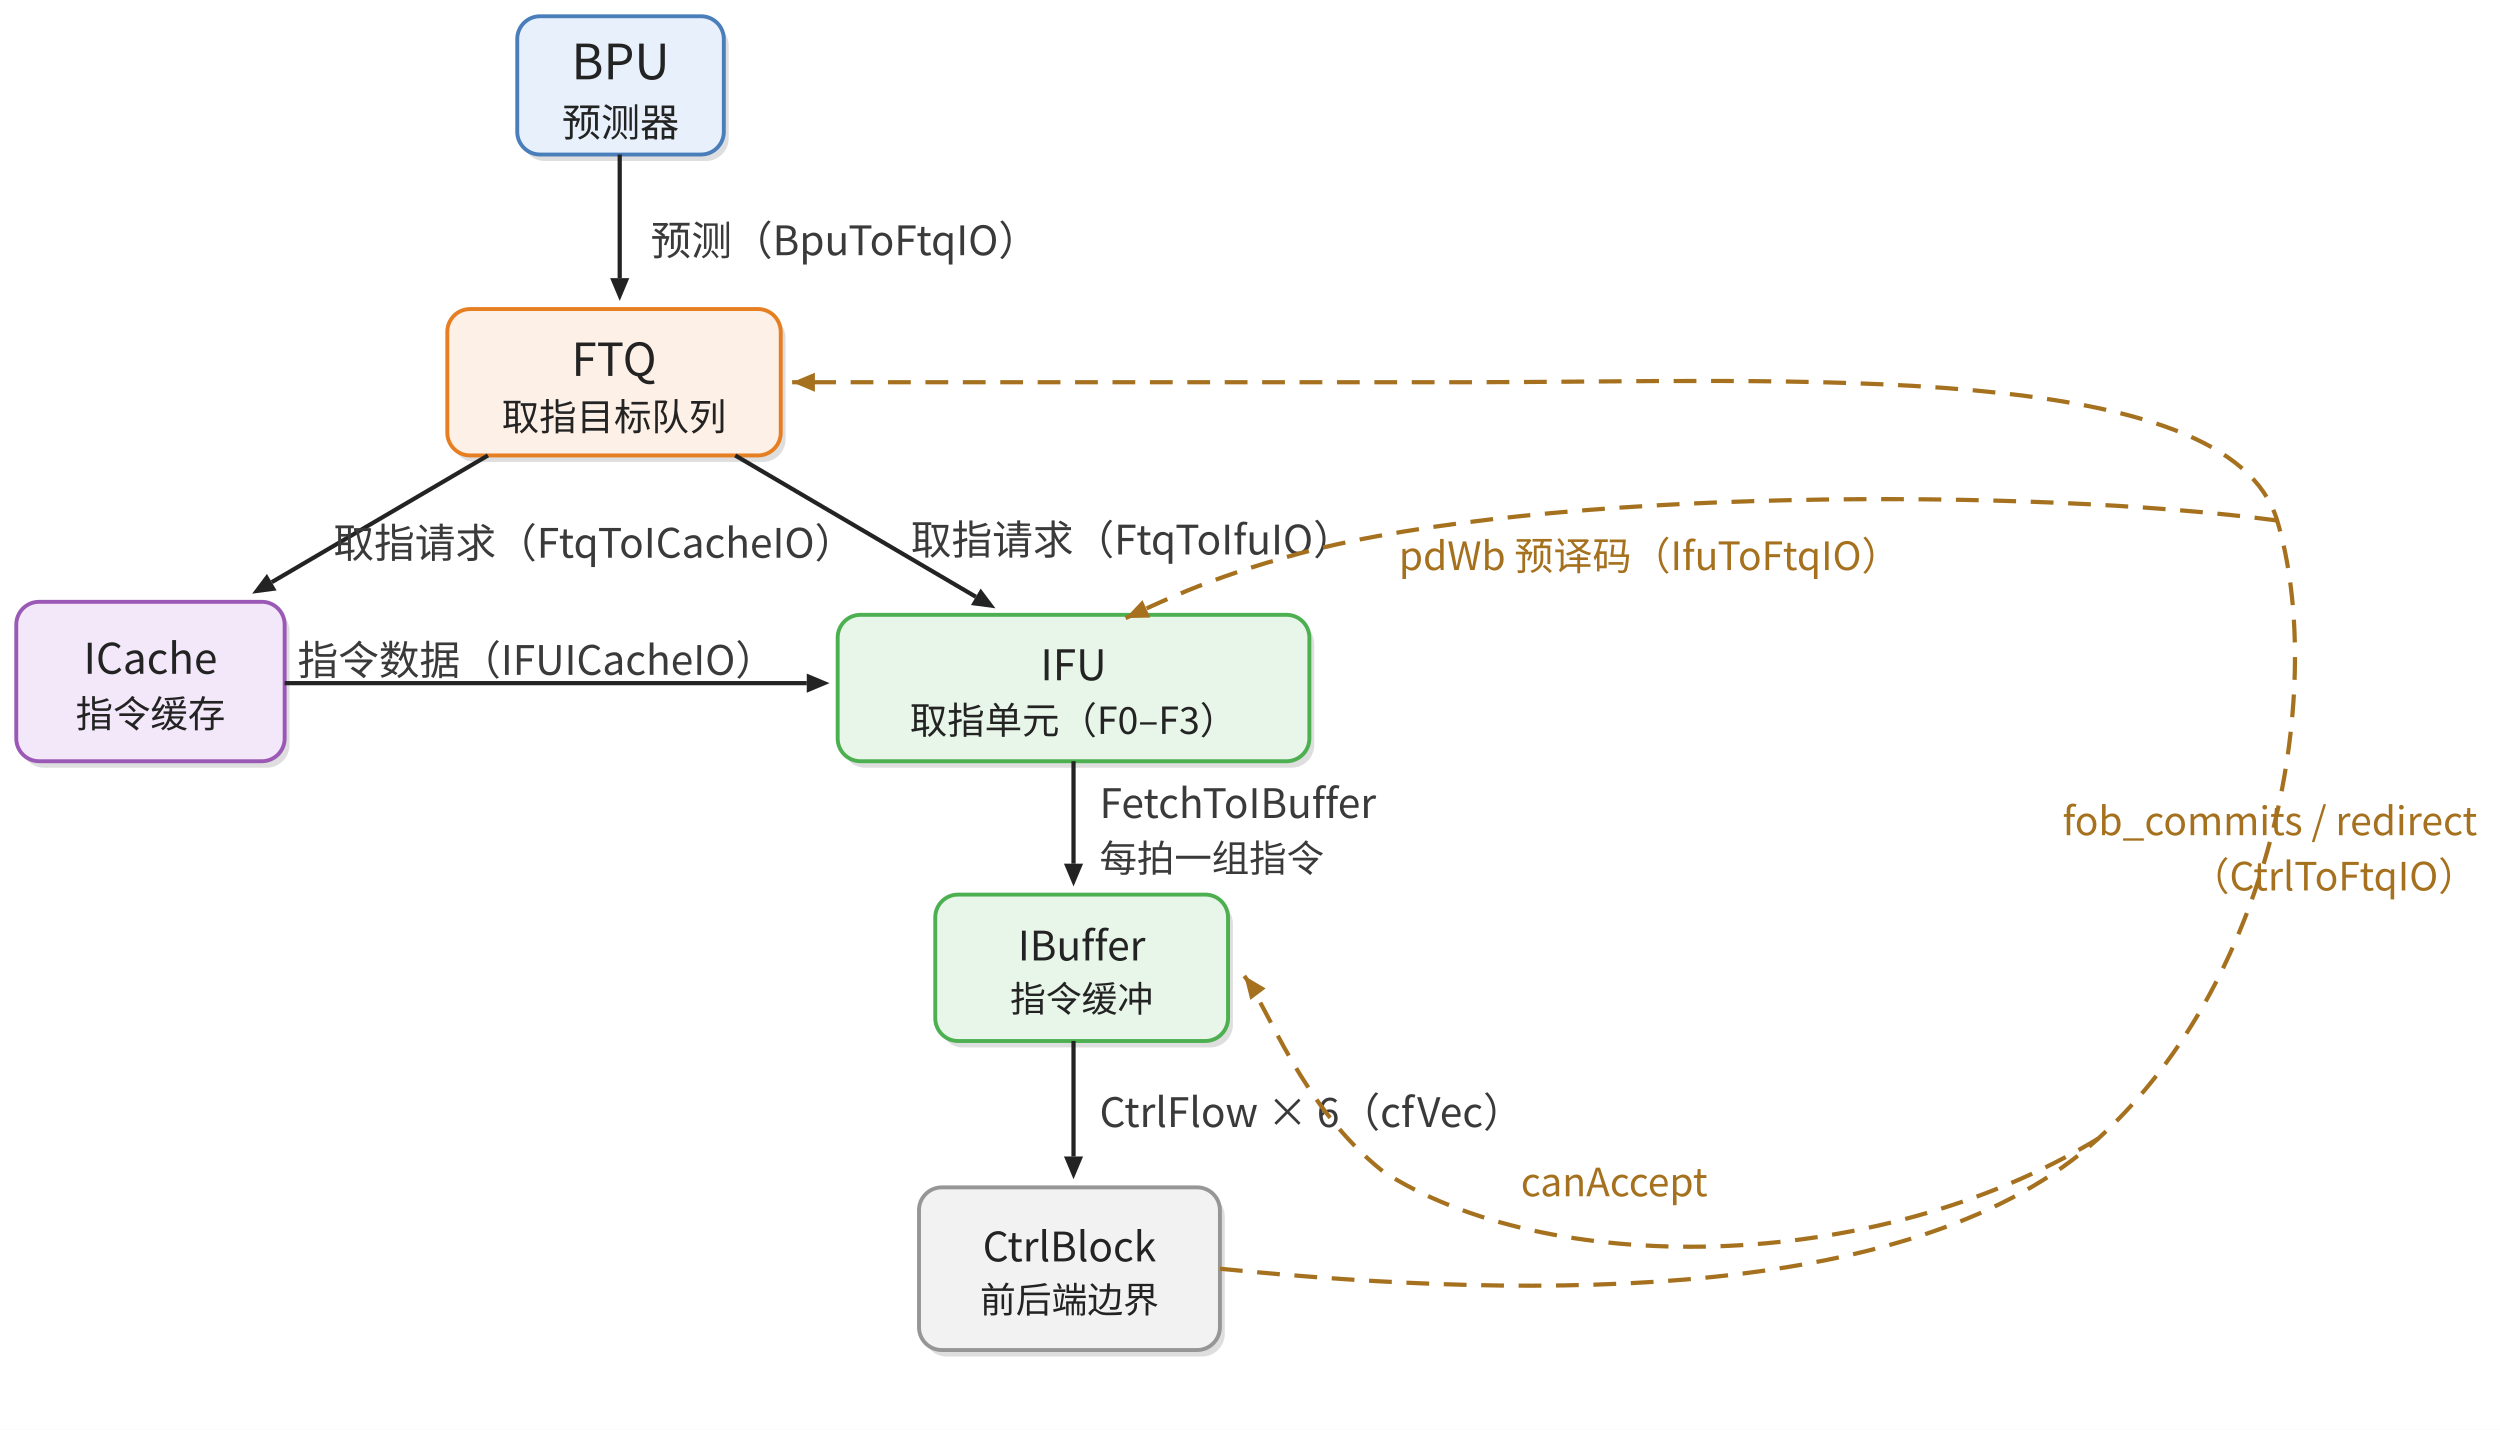
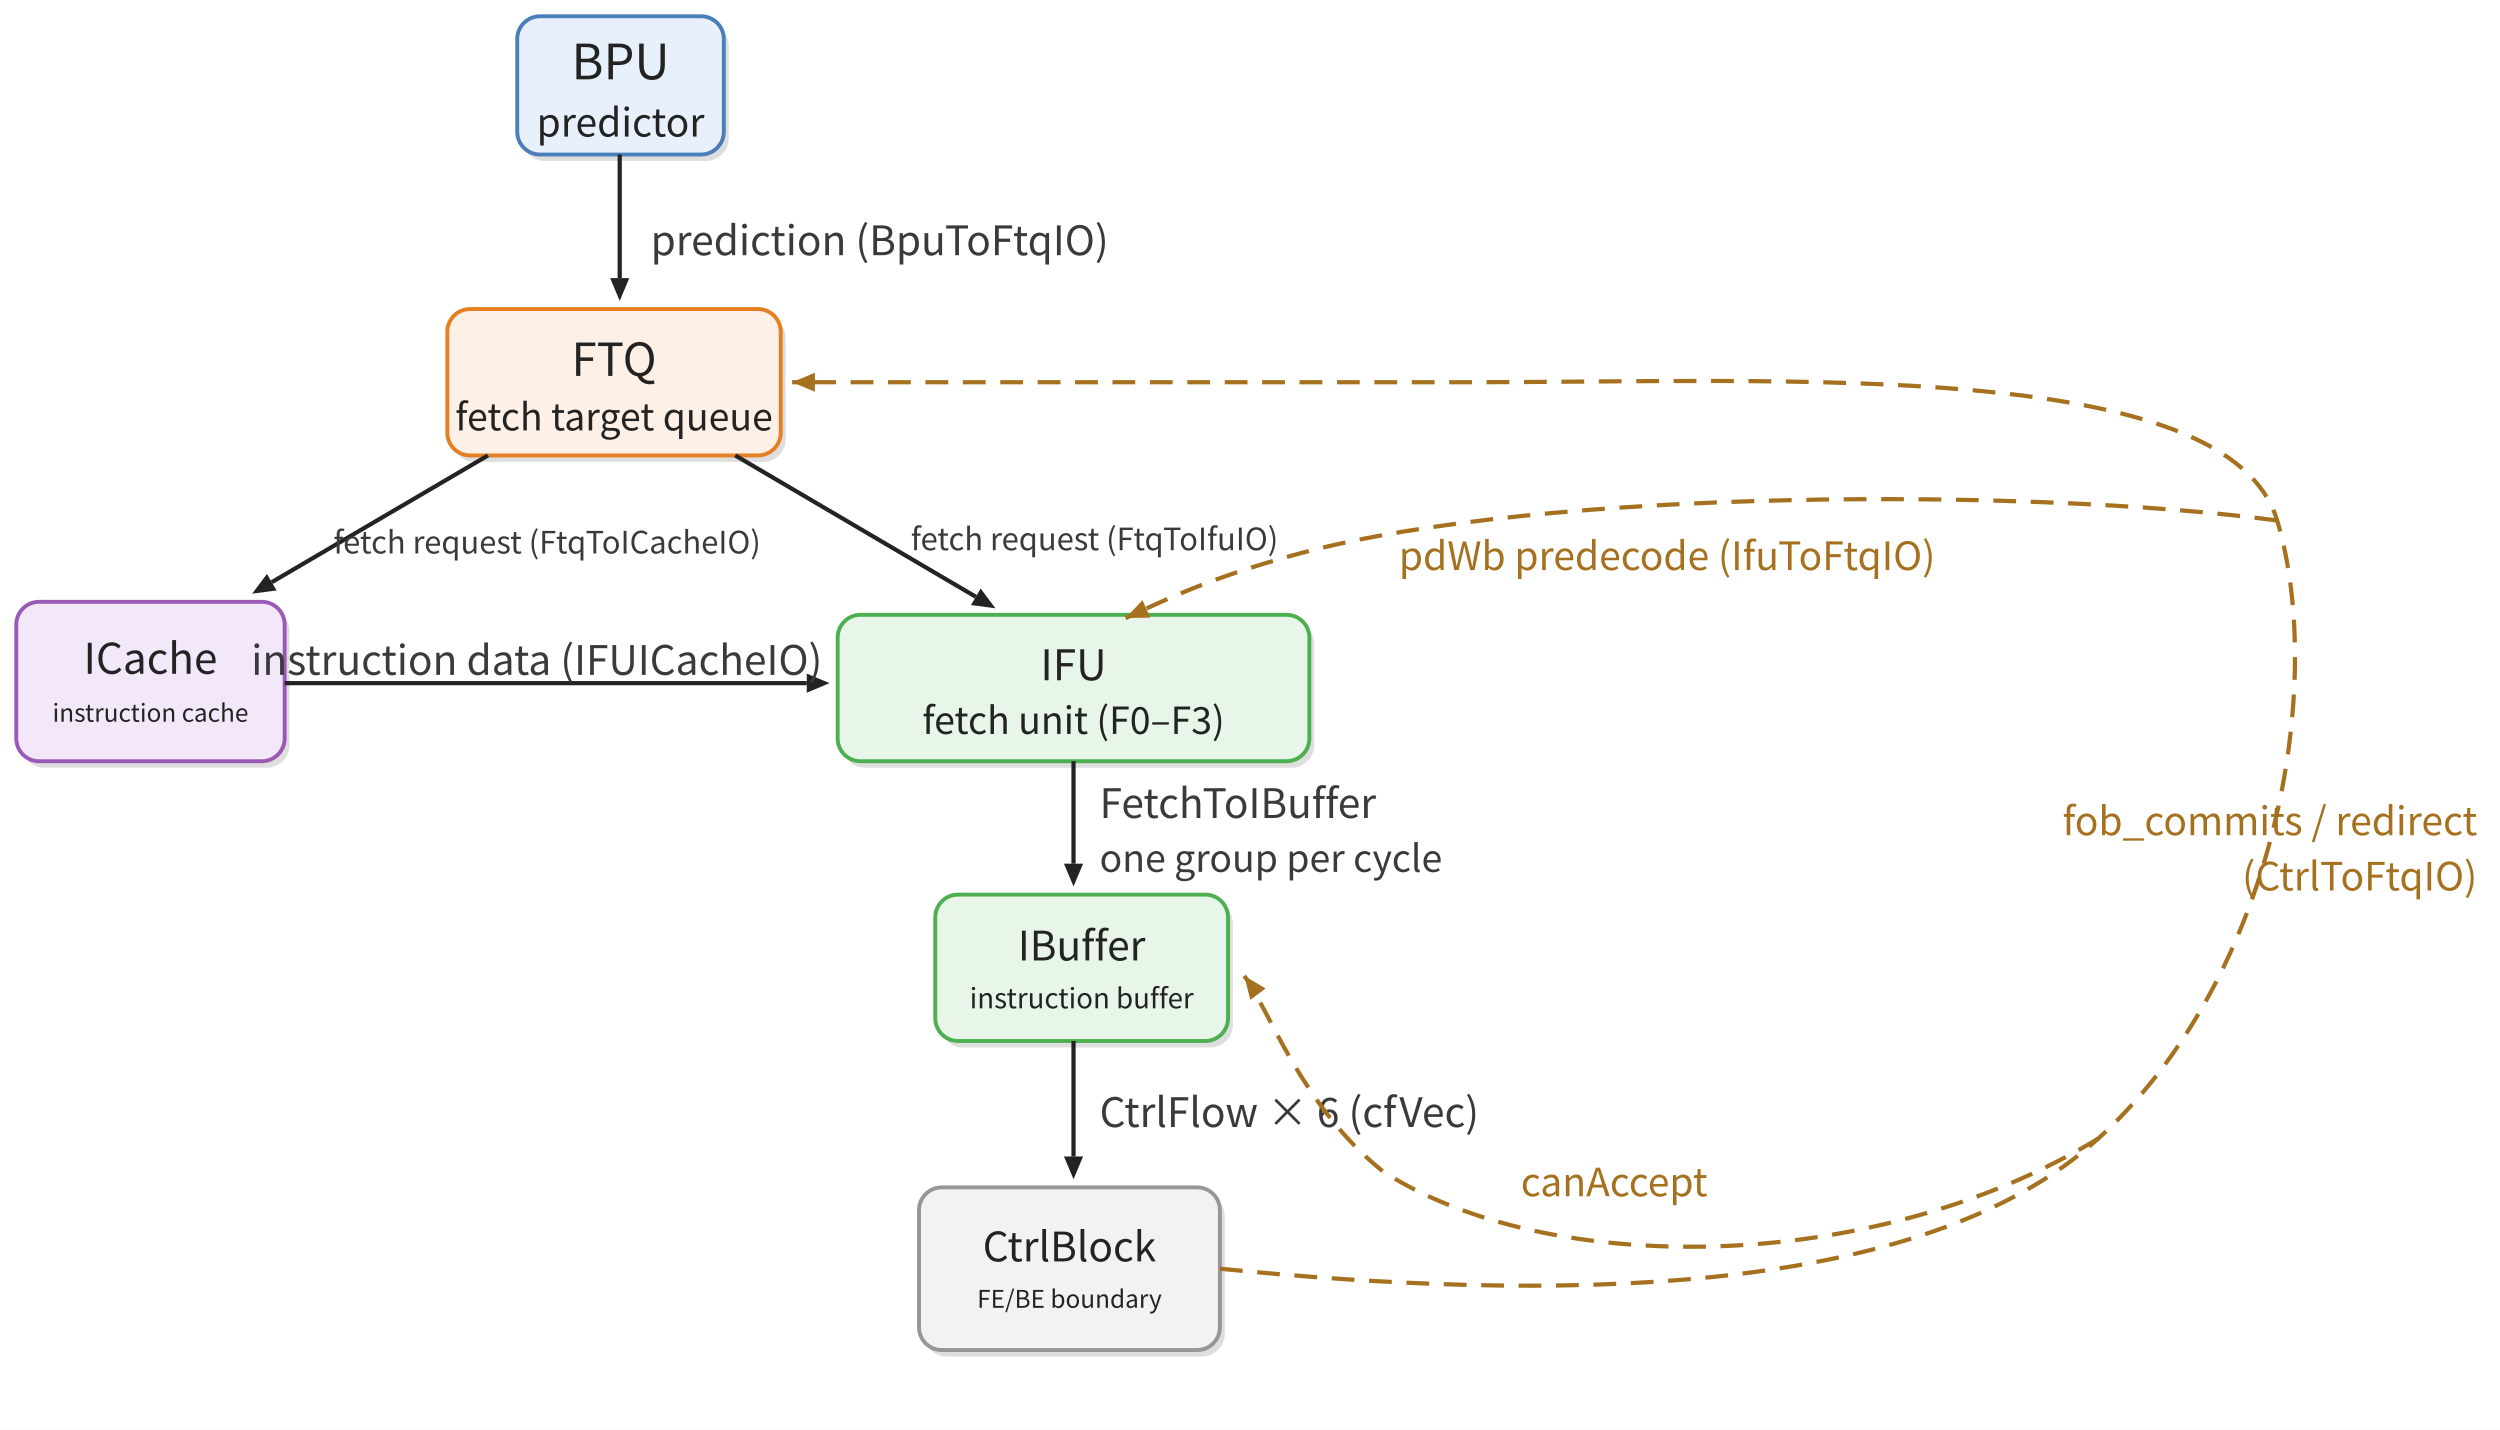
- <svg xmlns="http://www.w3.org/2000/svg" width="1537" height="879" viewBox="0 0 1537 879" font-family="'Noto Sans CJK SC','Source Han Sans SC','Microsoft YaHei','PingFang SC',sans-serif">
+ <svg xmlns="http://www.w3.org/2000/svg" width="1537" height="879" viewBox="0 0 1537 879" font-family="'Noto Sans CJK SC','Source Han Sans SC','Microsoft YaHei','PingFang SC',sans-serif" xml:space="preserve">
  <rect x="0" y="0" width="1537" height="879" fill="#ffffff" />
  <rect x="321" y="14" width="127" height="85" rx="14" fill="#DEDEDE" />
  <rect x="318" y="10" width="127" height="85" rx="14" fill="#E8F1FB" stroke="#4A7EBB" stroke-width="2.4" />
-   <text x="381.5" y="35.7" font-size="30" fill="#232323" text-anchor="middle" dominant-baseline="central">BPU</text>
-   <text x="381.5" y="73.5" font-size="24" fill="#232323" text-anchor="middle" dominant-baseline="central">预测器</text>
+   <text xml:space="preserve" x="381.5" y="35.7" font-size="30" fill="#232323" text-anchor="middle" dominant-baseline="central">BPU</text>
+   <text xml:space="preserve" x="381.5" y="73.5" font-size="24" fill="#232323" text-anchor="middle" dominant-baseline="central">predictor</text>
  <line x1="381" y1="95" x2="381" y2="171" stroke="#232323" stroke-width="2.6" />
  <polygon points="381,185 386.88,171 375.12,171" fill="#232323" />
-   <text x="400" y="146" font-size="25" fill="#3A3A3A" text-anchor="start" dominant-baseline="central">预测（BpuToFtqIO）</text>
+   <text xml:space="preserve" x="400" y="146" font-size="25" fill="#3A3A3A" text-anchor="start" dominant-baseline="central">prediction (BpuToFtqIO)</text>
  <rect x="278" y="194" width="205" height="90" rx="14" fill="#DEDEDE" />
  <rect x="275" y="190" width="205" height="90" rx="14" fill="#FDF0E6" stroke="#E67E22" stroke-width="2.4" />
-   <text x="377.5" y="218.9" font-size="28" fill="#232323" text-anchor="middle" dominant-baseline="central">FTQ</text>
-   <text x="377.5" y="254.6" font-size="23" fill="#232323" text-anchor="middle" dominant-baseline="central">取指目标队列</text>
+   <text xml:space="preserve" x="377.5" y="218.9" font-size="28" fill="#232323" text-anchor="middle" dominant-baseline="central">FTQ</text>
+   <text xml:space="preserve" x="377.5" y="254.6" font-size="23" fill="#232323" text-anchor="middle" dominant-baseline="central">fetch target queue</text>
  <line x1="300" y1="280" x2="167.078" y2="357.92" stroke="#232323" stroke-width="2.6" />
  <polygon points="155,365 170.051,362.993 164.104,352.847" fill="#232323" />
-   <text x="205" y="332" font-size="25" fill="#3A3A3A" text-anchor="start" dominant-baseline="central">取指请求（FtqToICacheIO）</text>
+   <text xml:space="preserve" x="205" y="332" font-size="19" fill="#3A3A3A" text-anchor="start" dominant-baseline="central">fetch request (FtqToICacheIO)</text>
  <line x1="452" y1="280" x2="599.929" y2="366.908" stroke="#232323" stroke-width="2.6" />
  <polygon points="612,374 602.908,361.839 596.951,371.978" fill="#232323" />
-   <text x="560" y="330" font-size="25" fill="#3A3A3A" text-anchor="start" dominant-baseline="central">取指请求（FtqToIfuIO）</text>
+   <text xml:space="preserve" x="560" y="330" font-size="19" fill="#3A3A3A" text-anchor="start" dominant-baseline="central">fetch request (FtqToIfuIO)</text>
  <rect x="13" y="374" width="165" height="98" rx="14" fill="#DEDEDE" />
  <rect x="10" y="370" width="165" height="98" rx="14" fill="#F3E8F9" stroke="#9B59B6" stroke-width="2.4" />
-   <text x="92.5" y="402.9" font-size="26" fill="#232323" text-anchor="middle" dominant-baseline="central">ICache</text>
-   <text x="92.5" y="437.2" font-size="23" fill="#232323" text-anchor="middle" dominant-baseline="central">指令缓存</text>
+   <text xml:space="preserve" x="92.5" y="402.9" font-size="26" fill="#232323" text-anchor="middle" dominant-baseline="central">ICache</text>
+   <text xml:space="preserve" x="92.5" y="437.2" font-size="15" fill="#232323" text-anchor="middle" dominant-baseline="central">instruction cache</text>
  <rect x="518" y="382" width="290" height="90" rx="14" fill="#DEDEDE" />
  <rect x="515" y="378" width="290" height="90" rx="14" fill="#E8F5E9" stroke="#4CAF50" stroke-width="2.4" />
-   <text x="660" y="406.9" font-size="26" fill="#232323" text-anchor="middle" dominant-baseline="central">IFU</text>
-   <text x="660" y="441.2" font-size="23" fill="#232323" text-anchor="middle" dominant-baseline="central">取指单元（F0–F3）</text>
+   <text xml:space="preserve" x="660" y="406.9" font-size="26" fill="#232323" text-anchor="middle" dominant-baseline="central">IFU</text>
+   <text xml:space="preserve" x="660" y="441.2" font-size="23" fill="#232323" text-anchor="middle" dominant-baseline="central">fetch unit (F0–F3)</text>
  <line x1="175" y1="420" x2="496" y2="420" stroke="#232323" stroke-width="2.6" />
  <polygon points="510,420 496,414.12 496,425.88" fill="#232323" />
-   <text x="330" y="404" font-size="25" fill="#3A3A3A" text-anchor="middle" dominant-baseline="central">指令数据（IFUICacheIO）</text>
+   <text xml:space="preserve" x="330" y="404" font-size="25" fill="#3A3A3A" text-anchor="middle" dominant-baseline="central">instruction data (IFUICacheIO)</text>
  <line x1="660" y1="468" x2="660" y2="531" stroke="#232323" stroke-width="2.6" />
  <polygon points="660,545 665.88,531 654.12,531" fill="#232323" />
-   <text x="676" y="492" font-size="25" fill="#3A3A3A" text-anchor="start" dominant-baseline="central">FetchToIBuffer</text>
-   <text x="676" y="526" font-size="23" fill="#3A3A3A" text-anchor="start" dominant-baseline="central">每拍一组指令</text>
+   <text xml:space="preserve" x="676" y="492" font-size="25" fill="#3A3A3A" text-anchor="start" dominant-baseline="central">FetchToIBuffer</text>
+   <text xml:space="preserve" x="676" y="526" font-size="23" fill="#3A3A3A" text-anchor="start" dominant-baseline="central">one group per cycle</text>
  <rect x="578" y="554" width="180" height="90" rx="14" fill="#DEDEDE" />
  <rect x="575" y="550" width="180" height="90" rx="14" fill="#E8F5E9" stroke="#4CAF50" stroke-width="2.4" />
-   <text x="665" y="579.6" font-size="25" fill="#232323" text-anchor="middle" dominant-baseline="central">IBuffer</text>
-   <text x="665" y="612.5" font-size="22" fill="#232323" text-anchor="middle" dominant-baseline="central">指令缓冲</text>
+   <text xml:space="preserve" x="665" y="579.6" font-size="25" fill="#232323" text-anchor="middle" dominant-baseline="central">IBuffer</text>
+   <text xml:space="preserve" x="665" y="612.5" font-size="17" fill="#232323" text-anchor="middle" dominant-baseline="central">instruction buffer</text>
  <line x1="660" y1="640" x2="660" y2="711" stroke="#232323" stroke-width="2.6" />
  <polygon points="660,725 665.88,711 654.12,711" fill="#232323" />
-   <text x="676" y="682" font-size="25" fill="#3A3A3A" text-anchor="start" dominant-baseline="central">CtrlFlow × 6（cfVec）</text>
+   <text xml:space="preserve" x="676" y="682" font-size="25" fill="#3A3A3A" text-anchor="start" dominant-baseline="central">CtrlFlow × 6 (cfVec)</text>
  <rect x="568" y="734" width="185" height="100" rx="14" fill="#DEDEDE" />
  <rect x="565" y="730" width="185" height="100" rx="14" fill="#F2F2F2" stroke="#969696" stroke-width="2.4" />
-   <text x="657.5" y="764.6" font-size="25" fill="#232323" text-anchor="middle" dominant-baseline="central">CtrlBlock</text>
-   <text x="657.5" y="797.5" font-size="22" fill="#232323" text-anchor="middle" dominant-baseline="central">前后端边界</text>
+   <text xml:space="preserve" x="657.5" y="764.6" font-size="25" fill="#232323" text-anchor="middle" dominant-baseline="central">CtrlBlock</text>
+   <text xml:space="preserve" x="657.5" y="797.5" font-size="15" fill="#232323" text-anchor="middle" dominant-baseline="central">FE/BE boundary</text>
  <path d="M 750,780 C 950,800 1180,800 1290,700 C 1400,600 1430,420 1400,320 C 1370,220 1100,235 900,235 C 750,235 600,235 487,235" fill="none" stroke="#A5711E" stroke-width="2.6" stroke-dasharray="14 9" />
  <polygon points="487,235 501,240.88 501,229.12" fill="#A5711E" />
  <path d="M 1290,700 C 1150,785 950,785 850,720 C 800,680 780,620 765,600" fill="none" stroke="#A5711E" stroke-width="2.6" stroke-dasharray="14 9" />
  <polygon points="765,600 768.696,614.728 778.104,607.672" fill="#A5711E" />
  <path d="M 1400,320 C 1250,300 950,300 800,340 C 740,356 710,372 692,380" fill="none" stroke="#A5711E" stroke-width="2.6" stroke-dasharray="14 9" />
  <polygon points="692,380 707.181,379.687 702.405,368.941" fill="#A5711E" />
-   <text x="860" y="340" font-size="24" fill="#A5711E" text-anchor="start" dominant-baseline="central">pdWb 预译码（IfuToFtqIO）</text>
-   <text x="1523" y="503" font-size="24" fill="#A5711E" text-anchor="end" dominant-baseline="central">fob_commits / redirect</text>
-   <text x="1523" y="537" font-size="24" fill="#A5711E" text-anchor="end" dominant-baseline="central">（CtrlToFtqIO）</text>
-   <text x="935" y="725" font-size="24" fill="#A5711E" text-anchor="start" dominant-baseline="central">canAccept</text>
+   <text xml:space="preserve" x="860" y="340" font-size="24" fill="#A5711E" text-anchor="start" dominant-baseline="central">pdWb predecode (IfuToFtqIO)</text>
+   <text xml:space="preserve" x="1523" y="503" font-size="24" fill="#A5711E" text-anchor="end" dominant-baseline="central">fob_commits / redirect</text>
+   <text xml:space="preserve" x="1523" y="537" font-size="24" fill="#A5711E" text-anchor="end" dominant-baseline="central"> (CtrlToFtqIO)</text>
+   <text xml:space="preserve" x="935" y="725" font-size="24" fill="#A5711E" text-anchor="start" dominant-baseline="central">canAccept</text>
</svg>
